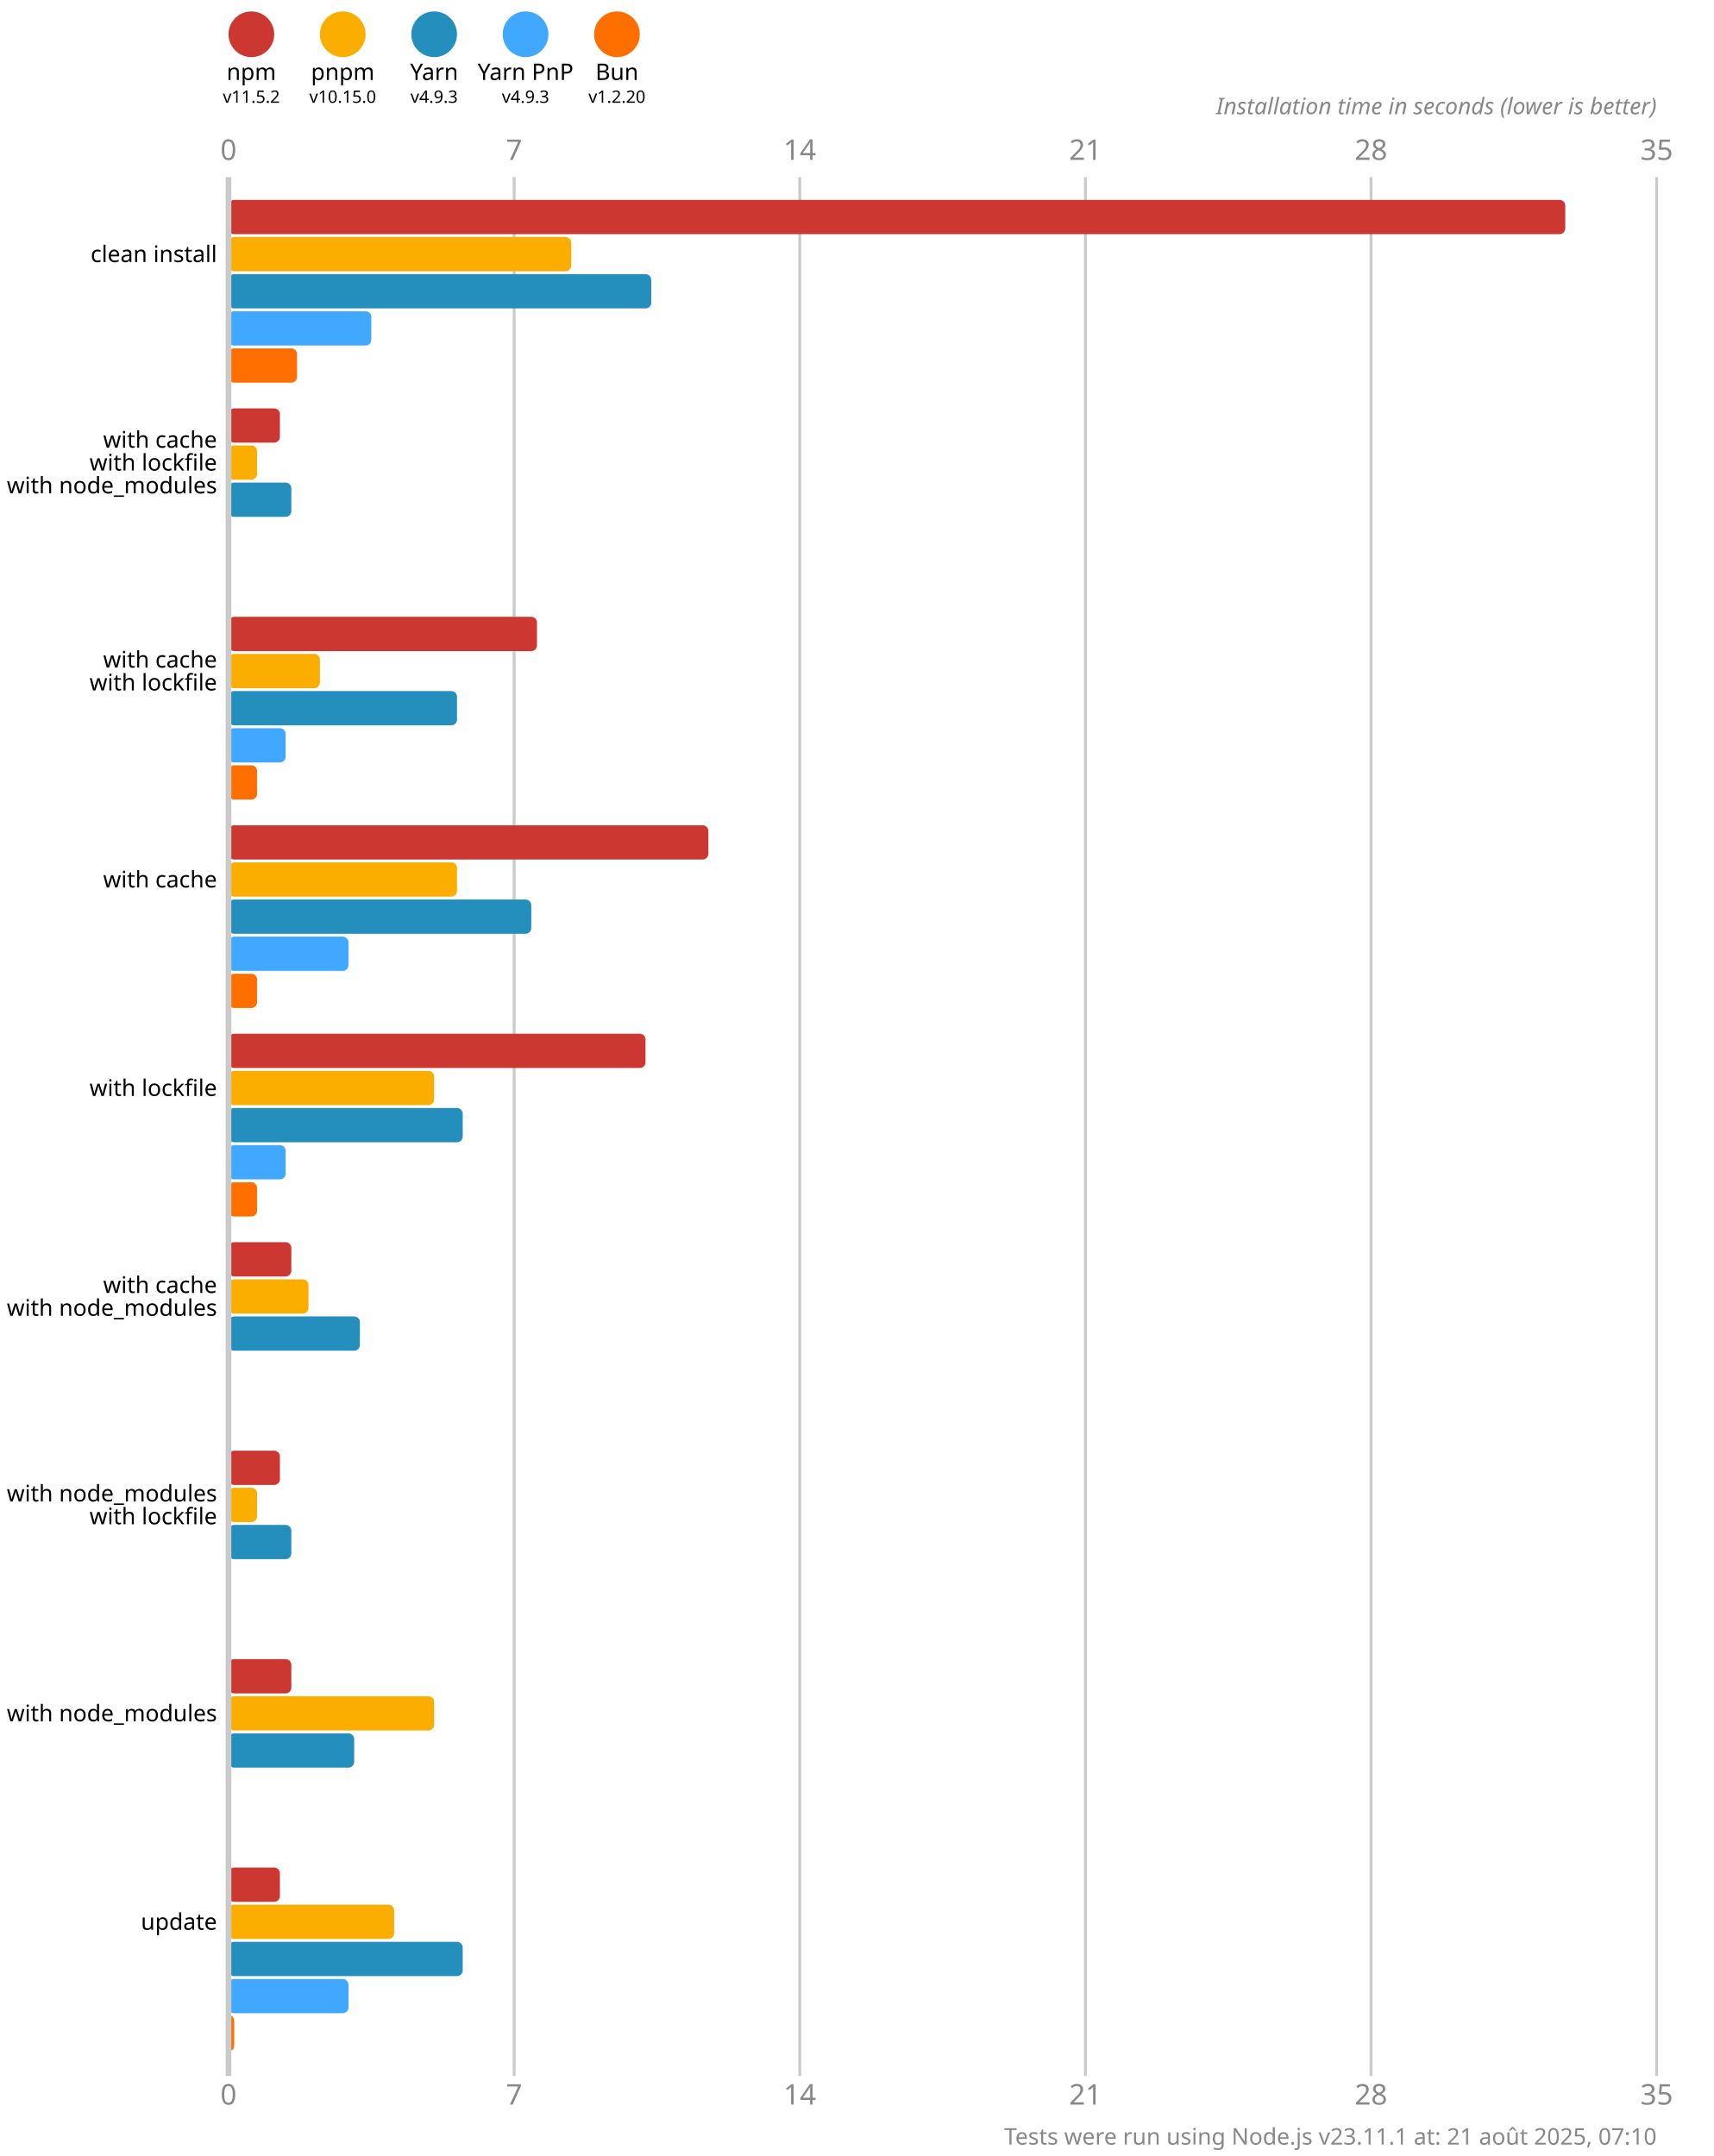
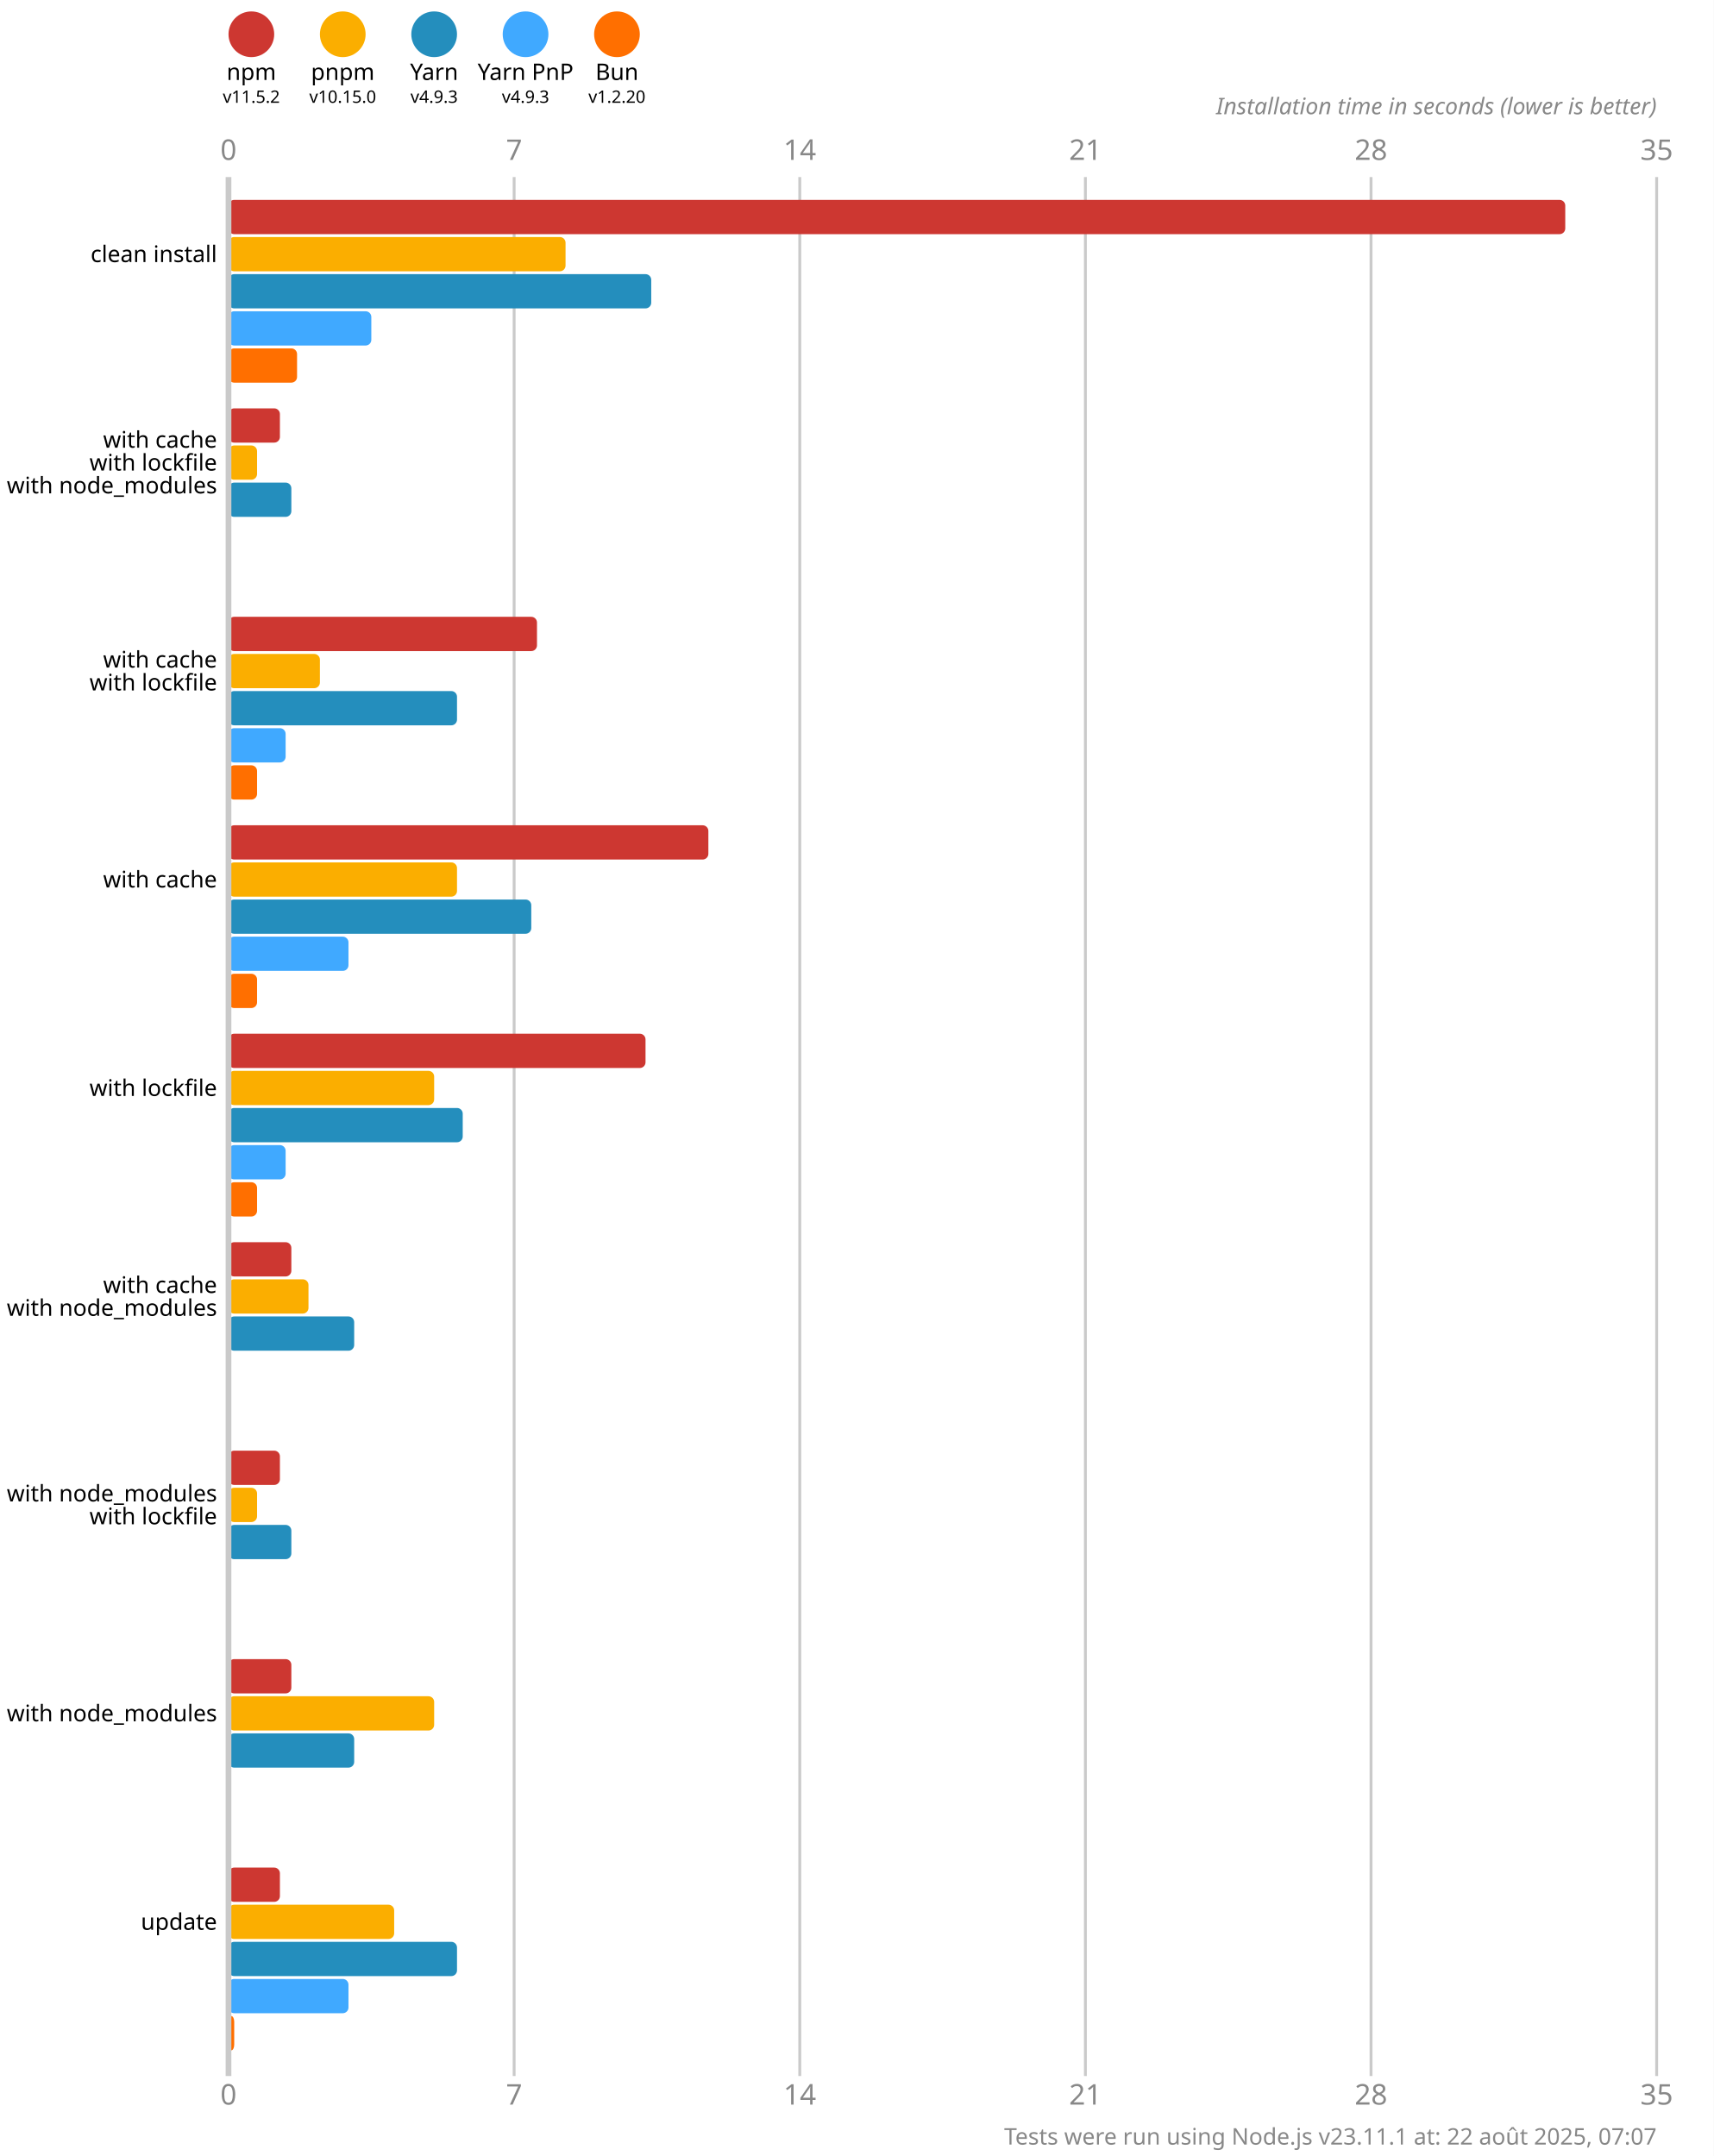
<svg xmlns="http://www.w3.org/2000/svg" version="1.1" viewBox="0 0 300 377.5">
  <style>
    .font { font-family: sans-serif; }
    .s3 { font-size: 3px; }
    .s4 { font-size: 4px; }
    .s5 { font-size: 5px; }
    .line { stroke: #cacaca; }
    .width { stroke-width: 0.5; }
    .text { fill: #888; }
  </style>
  <rect x="0" y="0" width="300" height="377.5" fill="#fff" />
  <circle cx="44" cy="6" r="4" fill="#cd3731" />
  <text x="44" y="14" class="font s4" text-anchor="middle">npm</text>
  <text x="44" y="18" class="font s3" text-anchor="middle">v11.5.2</text>
  <circle cx="60" cy="6" r="4" fill="#fbae00" />
  <text x="60" y="14" class="font s4" text-anchor="middle">pnpm</text>
  <text x="60" y="18" class="font s3" text-anchor="middle">v10.15.0</text>
  <circle cx="76" cy="6" r="4" fill="#248ebd" />
  <text x="76" y="14" class="font s4" text-anchor="middle">Yarn</text>
  <text x="76" y="18" class="font s3" text-anchor="middle">v4.9.3</text>
  <circle cx="92" cy="6" r="4" fill="#40a9ff" />
  <text x="92" y="14" class="font s4" text-anchor="middle">Yarn PnP</text>
  <text x="92" y="18" class="font s3" text-anchor="middle">v4.9.3</text>
  <circle cx="108" cy="6" r="4" fill="#ff6f00" />
  <text x="108" y="14" class="font s4" text-anchor="middle">Bun</text>
  <text x="108" y="18" class="font s3" text-anchor="middle">v1.2.20</text>
  <text x="40" y="28" class="font s5 text" text-anchor="middle">0</text>
  <text x="40" y="368.5" class="font s5 text" text-anchor="middle">0</text>
  <line x1="90" y1="31" x2="90" y2="363.5" class="line width" />
  <text x="90" y="28" class="font s5 text" text-anchor="middle">7</text>
  <text x="90" y="368.5" class="font s5 text" text-anchor="middle">7</text>
  <line x1="140" y1="31" x2="140" y2="363.5" class="line width" />
  <text x="140" y="28" class="font s5 text" text-anchor="middle">14</text>
  <text x="140" y="368.5" class="font s5 text" text-anchor="middle">14</text>
  <line x1="190" y1="31" x2="190" y2="363.5" class="line width" />
  <text x="190" y="28" class="font s5 text" text-anchor="middle">21</text>
  <text x="190" y="368.5" class="font s5 text" text-anchor="middle">21</text>
  <line x1="240" y1="31" x2="240" y2="363.5" class="line width" />
  <text x="240" y="28" class="font s5 text" text-anchor="middle">28</text>
  <text x="240" y="368.5" class="font s5 text" text-anchor="middle">28</text>
  <line x1="290" y1="31" x2="290" y2="363.5" class="line width" />
  <text x="290" y="28" class="font s5 text" text-anchor="middle">35</text>
  <text x="290" y="368.5" class="font s5 text" text-anchor="middle">35</text>
  <text x="290" y="20" class="font s4 text" font-style="italic" text-anchor="end">Installation time in seconds (lower is better)</text>
  <rect x="40" y="35" width="234" height="6" fill="#cd3731" rx="1" ry="1" />
-   <rect x="40" y="41.5" width="60" height="6" fill="#fbae00" rx="1" ry="1" />
+   <rect x="40" y="41.5" width="59" height="6" fill="#fbae00" rx="1" ry="1" />
  <rect x="40" y="48" width="74" height="6" fill="#248ebd" rx="1" ry="1" />
  <rect x="40" y="54.5" width="25" height="6" fill="#40a9ff" rx="1" ry="1" />
  <rect x="40" y="61" width="12" height="6" fill="#ff6f00" rx="1" ry="1" />
  <rect x="40" y="71.5" width="9" height="6" fill="#cd3731" rx="1" ry="1" />
  <rect x="40" y="78" width="5" height="6" fill="#fbae00" rx="1" ry="1" />
  <rect x="40" y="84.5" width="11" height="6" fill="#248ebd" rx="1" ry="1" />
  <rect x="40" y="91" width="0" height="6" fill="#40a9ff" rx="1" ry="1" />
  <rect x="40" y="97.5" width="0" height="6" fill="#ff6f00" rx="1" ry="1" />
  <rect x="40" y="108" width="54" height="6" fill="#cd3731" rx="1" ry="1" />
  <rect x="40" y="114.5" width="16" height="6" fill="#fbae00" rx="1" ry="1" />
  <rect x="40" y="121" width="40" height="6" fill="#248ebd" rx="1" ry="1" />
  <rect x="40" y="127.5" width="10" height="6" fill="#40a9ff" rx="1" ry="1" />
  <rect x="40" y="134" width="5" height="6" fill="#ff6f00" rx="1" ry="1" />
  <rect x="40" y="144.5" width="84" height="6" fill="#cd3731" rx="1" ry="1" />
  <rect x="40" y="151" width="40" height="6" fill="#fbae00" rx="1" ry="1" />
  <rect x="40" y="157.5" width="53" height="6" fill="#248ebd" rx="1" ry="1" />
  <rect x="40" y="164" width="21" height="6" fill="#40a9ff" rx="1" ry="1" />
  <rect x="40" y="170.5" width="5" height="6" fill="#ff6f00" rx="1" ry="1" />
  <rect x="40" y="181" width="73" height="6" fill="#cd3731" rx="1" ry="1" />
  <rect x="40" y="187.5" width="36" height="6" fill="#fbae00" rx="1" ry="1" />
  <rect x="40" y="194" width="41" height="6" fill="#248ebd" rx="1" ry="1" />
  <rect x="40" y="200.5" width="10" height="6" fill="#40a9ff" rx="1" ry="1" />
  <rect x="40" y="207" width="5" height="6" fill="#ff6f00" rx="1" ry="1" />
  <rect x="40" y="217.5" width="11" height="6" fill="#cd3731" rx="1" ry="1" />
  <rect x="40" y="224" width="14" height="6" fill="#fbae00" rx="1" ry="1" />
-   <rect x="40" y="230.5" width="23" height="6" fill="#248ebd" rx="1" ry="1" />
+   <rect x="40" y="230.5" width="22" height="6" fill="#248ebd" rx="1" ry="1" />
  <rect x="40" y="237" width="0" height="6" fill="#40a9ff" rx="1" ry="1" />
  <rect x="40" y="243.5" width="0" height="6" fill="#ff6f00" rx="1" ry="1" />
  <rect x="40" y="254" width="9" height="6" fill="#cd3731" rx="1" ry="1" />
  <rect x="40" y="260.5" width="5" height="6" fill="#fbae00" rx="1" ry="1" />
  <rect x="40" y="267" width="11" height="6" fill="#248ebd" rx="1" ry="1" />
  <rect x="40" y="273.5" width="0" height="6" fill="#40a9ff" rx="1" ry="1" />
  <rect x="40" y="280" width="0" height="6" fill="#ff6f00" rx="1" ry="1" />
  <rect x="40" y="290.5" width="11" height="6" fill="#cd3731" rx="1" ry="1" />
  <rect x="40" y="297" width="36" height="6" fill="#fbae00" rx="1" ry="1" />
  <rect x="40" y="303.5" width="22" height="6" fill="#248ebd" rx="1" ry="1" />
  <rect x="40" y="310" width="0" height="6" fill="#40a9ff" rx="1" ry="1" />
  <rect x="40" y="316.5" width="0" height="6" fill="#ff6f00" rx="1" ry="1" />
  <rect x="40" y="327" width="9" height="6" fill="#cd3731" rx="1" ry="1" />
  <rect x="40" y="333.5" width="29" height="6" fill="#fbae00" rx="1" ry="1" />
-   <rect x="40" y="340" width="41" height="6" fill="#248ebd" rx="1" ry="1" />
+   <rect x="40" y="340" width="40" height="6" fill="#248ebd" rx="1" ry="1" />
  <rect x="40" y="346.5" width="21" height="6" fill="#40a9ff" rx="1" ry="1" />
  <rect x="40" y="353" width="1" height="6" fill="#ff6f00" rx="1" ry="1" />
  <line x1="40" y1="31" x2="40" y2="363.5" class="line" />
  <text x="38" y="44.5" class="font s4" dominant-baseline="middle" text-anchor="end">clean install</text>
  <text x="38" y="77" class="font s4" dominant-baseline="middle" text-anchor="end">with cache</text>
  <text x="38" y="81" class="font s4" dominant-baseline="middle" text-anchor="end">with lockfile</text>
  <text x="38" y="85" class="font s4" dominant-baseline="middle" text-anchor="end">with node_modules</text>
  <text x="38" y="115.5" class="font s4" dominant-baseline="middle" text-anchor="end">with cache</text>
  <text x="38" y="119.5" class="font s4" dominant-baseline="middle" text-anchor="end">with lockfile</text>
  <text x="38" y="154" class="font s4" dominant-baseline="middle" text-anchor="end">with cache</text>
  <text x="38" y="190.5" class="font s4" dominant-baseline="middle" text-anchor="end">with lockfile</text>
  <text x="38" y="225" class="font s4" dominant-baseline="middle" text-anchor="end">with cache</text>
  <text x="38" y="229" class="font s4" dominant-baseline="middle" text-anchor="end">with node_modules</text>
  <text x="38" y="261.5" class="font s4" dominant-baseline="middle" text-anchor="end">with node_modules</text>
  <text x="38" y="265.5" class="font s4" dominant-baseline="middle" text-anchor="end">with lockfile</text>
  <text x="38" y="300" class="font s4" dominant-baseline="middle" text-anchor="end">with node_modules</text>
  <text x="38" y="336.5" class="font s4" dominant-baseline="middle" text-anchor="end">update</text>
-   <text x="290" y="375.5" class="font s4 text" text-anchor="end">Tests were run using Node.js v23.11.1 at: 21 août 2025, 07:10</text>
+   <text x="290" y="375.5" class="font s4 text" text-anchor="end">Tests were run using Node.js v23.11.1 at: 22 août 2025, 07:07</text>
</svg>
